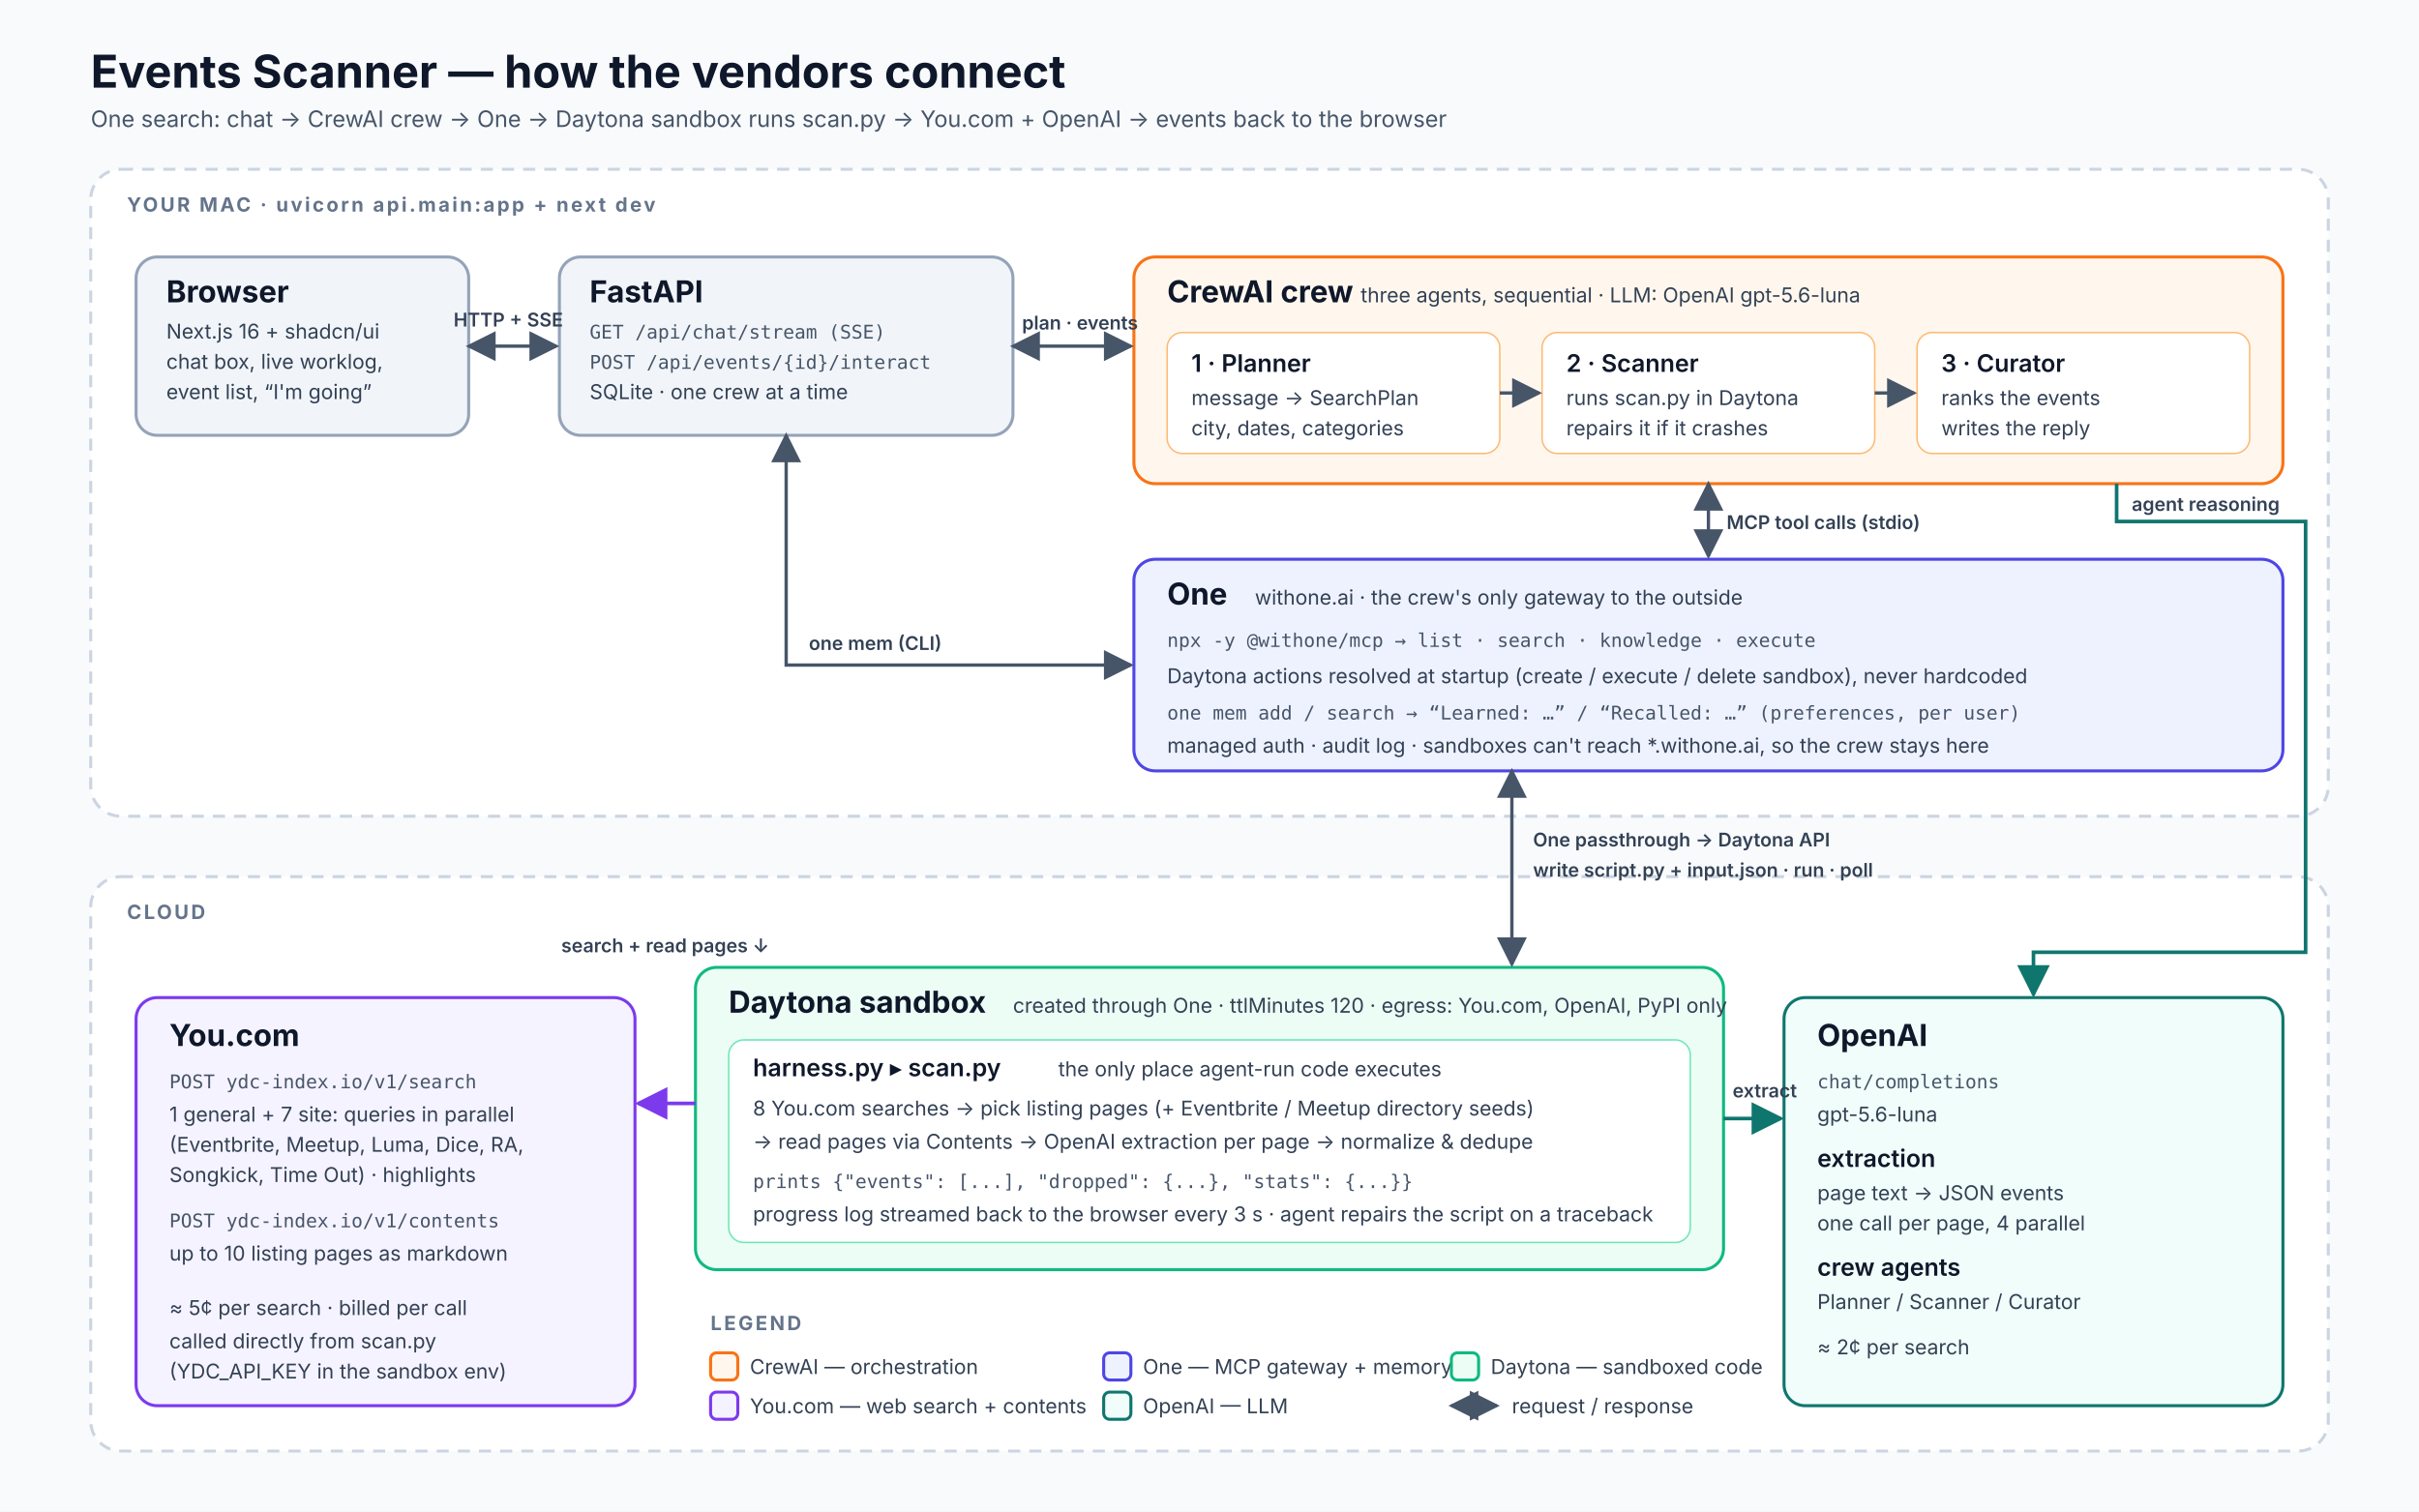
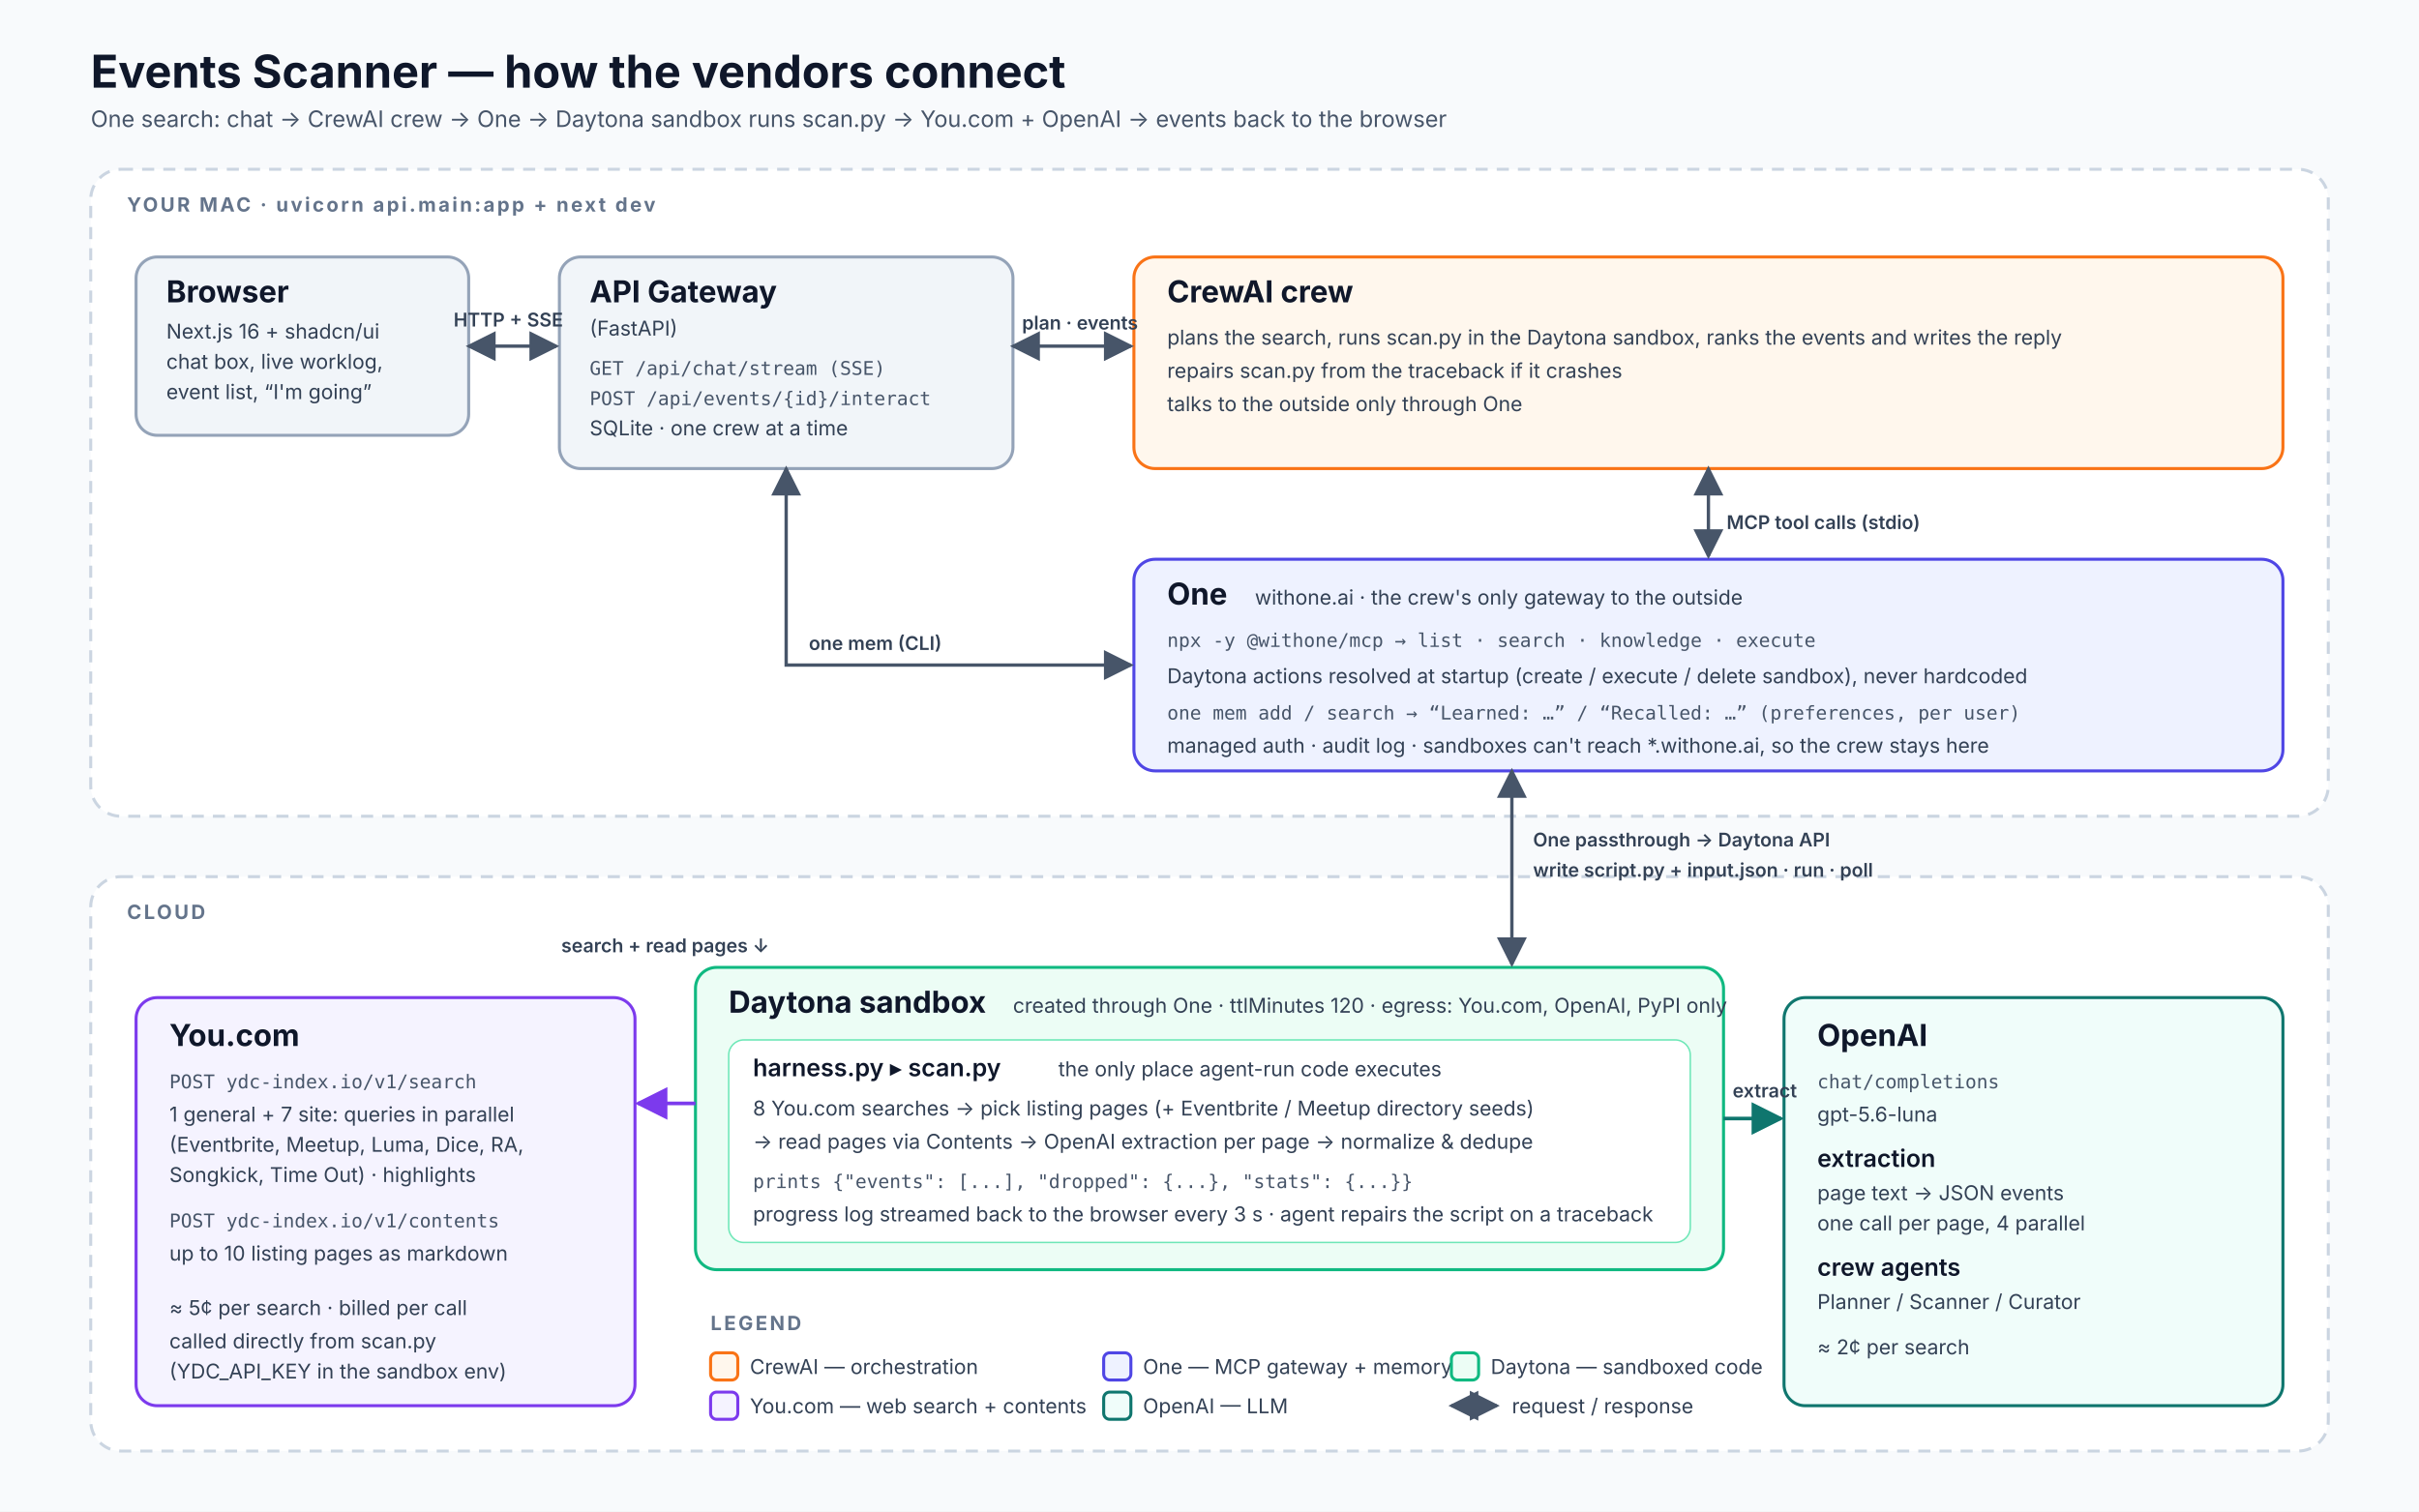
<svg xmlns="http://www.w3.org/2000/svg" width="1600" height="1000" viewBox="0 0 1600 1000" font-family="Inter, Helvetica Neue, Helvetica, Arial, sans-serif">
  <defs>
    <marker id="arrow" viewBox="0 0 10 10" refX="9" refY="5" markerWidth="9" markerHeight="9" orient="auto-start-reverse">
      <path d="M 0 0 L 10 5 L 0 10 z" fill="#475569" />
    </marker>
    <marker id="arrow-you" viewBox="0 0 10 10" refX="9" refY="5" markerWidth="9" markerHeight="9" orient="auto-start-reverse">
      <path d="M 0 0 L 10 5 L 0 10 z" fill="#7c3aed" />
    </marker>
    <marker id="arrow-oai" viewBox="0 0 10 10" refX="9" refY="5" markerWidth="9" markerHeight="9" orient="auto-start-reverse">
      <path d="M 0 0 L 10 5 L 0 10 z" fill="#0f766e" />
    </marker>
    <style>
      .title { font-size: 30px; font-weight: 700; fill: #0f172a; }
      .sub   { font-size: 15px; fill: #475569; }
      .zone  { font-size: 13px; font-weight: 700; letter-spacing: .12em; fill: #64748b; }
      .h     { font-size: 20px; font-weight: 700; fill: #0f172a; }
      .h2    { font-size: 16px; font-weight: 600; fill: #0f172a; }
      .t     { font-size: 13.5px; fill: #334155; }
      .tm    { font-size: 12.5px; fill: #475569; font-family: "SF Mono", Menlo, Consolas, monospace; }
      .lbl   { font-size: 12.5px; fill: #334155; font-weight: 600; }
      .edge  { stroke: #475569; stroke-width: 2.2; fill: none; marker-end: url(#arrow); }
      .edge2 { stroke: #475569; stroke-width: 2.2; fill: none; marker-end: url(#arrow); marker-start: url(#arrow); }
      .you   { stroke: #7c3aed; stroke-width: 2.4; fill: none; marker-end: url(#arrow-you); }
      .oai   { stroke: #0f766e; stroke-width: 2.4; fill: none; marker-end: url(#arrow-oai); }
      .box   { rx: 14; stroke-width: 2; }
    </style>
  </defs>
  <rect width="1600" height="1000" fill="#f8fafc" />
  <text x="60" y="58" class="title">Events Scanner — how the vendors connect</text>
  <text x="60" y="84" class="sub">One search: chat → CrewAI crew → One → Daytona sandbox runs scan.py → You.com + OpenAI → events back to the browser</text>
  <rect x="60" y="112" width="1480" height="428" rx="20" fill="#ffffff" stroke="#cbd5e1" stroke-width="2" stroke-dasharray="8 6" />
  <text x="84" y="140" class="zone">YOUR MAC  ·  uvicorn api.main:app + next dev</text>
  <rect x="90" y="170" width="220" height="118" class="box" fill="#f1f5f9" stroke="#94a3b8" />
  <text x="110" y="200" class="h">Browser</text>
  <text x="110" y="224" class="t">Next.js 16 + shadcn/ui</text>
  <text x="110" y="244" class="t">chat box, live worklog,</text>
  <text x="110" y="264" class="t">event list, “I'm going”</text>
-   <rect x="370" y="170" width="300" height="118" class="box" fill="#f1f5f9" stroke="#94a3b8" />
-   <text x="390" y="200" class="h">FastAPI</text>
-   <text x="390" y="224" class="tm">GET /api/chat/stream (SSE)</text>
-   <text x="390" y="244" class="tm">POST /api/events/{id}/interact</text>
-   <text x="390" y="264" class="t">SQLite · one crew at a time</text>
-   <rect x="750" y="170" width="760" height="150" class="box" fill="#fff7ed" stroke="#f97316" />
+   <rect x="370" y="170" width="300" height="140" class="box" fill="#f1f5f9" stroke="#94a3b8" />
+   <text x="390" y="200" class="h">API Gateway</text>
+   <text x="390" y="222" class="t">(FastAPI)</text>
+   <text x="390" y="248" class="tm">GET /api/chat/stream (SSE)</text>
+   <text x="390" y="268" class="tm">POST /api/events/{id}/interact</text>
+   <text x="390" y="288" class="t">SQLite · one crew at a time</text>
+   <rect x="750" y="170" width="760" height="140" class="box" fill="#fff7ed" stroke="#f97316" />
  <text x="772" y="200" class="h">CrewAI crew</text>
-   <text x="900" y="200" class="t">three agents, sequential · LLM: OpenAI gpt-5.6-luna</text>
-   <rect x="772" y="220" width="220" height="80" rx="10" fill="#ffffff" stroke="#fdba74" />
-   <text x="788" y="246" class="h2">1 · Planner</text>
-   <text x="788" y="268" class="t">message → SearchPlan</text>
-   <text x="788" y="288" class="t">city, dates, categories</text>
-   <rect x="1020" y="220" width="220" height="80" rx="10" fill="#ffffff" stroke="#fdba74" />
-   <text x="1036" y="246" class="h2">2 · Scanner</text>
-   <text x="1036" y="268" class="t">runs scan.py in Daytona</text>
-   <text x="1036" y="288" class="t">repairs it if it crashes</text>
-   <rect x="1268" y="220" width="220" height="80" rx="10" fill="#ffffff" stroke="#fdba74" />
-   <text x="1284" y="246" class="h2">3 · Curator</text>
-   <text x="1284" y="268" class="t">ranks the events</text>
-   <text x="1284" y="288" class="t">writes the reply</text>
-   <path d="M 992 260 L 1018 260" class="edge" />
-   <path d="M 1240 260 L 1266 260" class="edge" />
+   <text x="772" y="228" class="t">plans the search, runs scan.py in the Daytona sandbox, ranks the events and writes the reply</text>
+   <text x="772" y="250" class="t">repairs scan.py from the traceback if it crashes</text>
+   <text x="772" y="272" class="t">talks to the outside only through One</text>
  <rect x="750" y="370" width="760" height="140" class="box" fill="#eef2ff" stroke="#4f46e5" />
  <text x="772" y="400" class="h">One</text>
  <text x="830" y="400" class="t">withone.ai · the crew's only gateway to the outside</text>
  <text x="772" y="428" class="tm">npx -y @withone/mcp  →  list · search · knowledge · execute</text>
  <text x="772" y="452" class="t">Daytona actions resolved at startup (create / execute / delete sandbox), never hardcoded</text>
  <text x="772" y="476" class="tm">one mem add / search   →   “Learned: …”  /  “Recalled: …”  (preferences, per user)</text>
  <text x="772" y="498" class="t">managed auth · audit log · sandboxes can't reach *.withone.ai, so the crew stays here</text>
  <path d="M 310 229 L 368 229" class="edge2" />
  <text x="300" y="216" class="lbl">HTTP + SSE</text>
  <path d="M 670 229 L 748 229" class="edge2" />
  <text x="676" y="218" class="lbl">plan · events</text>
-   <path d="M 1130 320 L 1130 368" class="edge2" />
+   <path d="M 1130 310 L 1130 368" class="edge2" />
  <text x="1142" y="350" class="lbl">MCP tool calls (stdio)</text>
-   <path d="M 520 288 L 520 440 L 748 440" class="edge2" />
+   <path d="M 520 310 L 520 440 L 748 440" class="edge2" />
  <text x="535" y="430" class="lbl">one mem (CLI)</text>
  <rect x="60" y="580" width="1480" height="380" rx="20" fill="#ffffff" stroke="#cbd5e1" stroke-width="2" stroke-dasharray="8 6" />
  <text x="84" y="608" class="zone">CLOUD</text>
  <rect x="460" y="640" width="680" height="200" class="box" fill="#ecfdf5" stroke="#10b981" />
  <text x="482" y="670" class="h">Daytona sandbox</text>
  <text x="670" y="670" class="t">created through One · ttlMinutes 120 · egress: You.com, OpenAI, PyPI only</text>
  <rect x="482" y="688" width="636" height="134" rx="10" fill="#ffffff" stroke="#6ee7b7" />
  <text x="498" y="712" class="h2">harness.py  ▸  scan.py</text>
  <text x="700" y="712" class="t">the only place agent-run code executes</text>
  <text x="498" y="738" class="t">8 You.com searches → pick listing pages (+ Eventbrite / Meetup directory seeds)</text>
  <text x="498" y="760" class="t">→ read pages via Contents → OpenAI extraction per page → normalize &amp; dedupe</text>
  <text x="498" y="786" class="tm">prints {"events": [...], "dropped": {...}, "stats": {...}}</text>
  <text x="498" y="808" class="t">progress log streamed back to the browser every 3 s · agent repairs the script on a traceback</text>
  <path d="M 1000 510 L 1000 638" class="edge2" />
  <text x="1014" y="560" class="lbl">One passthrough → Daytona API</text>
  <text x="1014" y="580" class="lbl">write script.py + input.json · run · poll</text>
  <rect x="90" y="660" width="330" height="270" class="box" fill="#f5f3ff" stroke="#7c3aed" />
  <text x="112" y="692" class="h">You.com</text>
  <text x="112" y="720" class="tm">POST ydc-index.io/v1/search</text>
  <text x="112" y="742" class="t">1 general + 7 site: queries in parallel</text>
  <text x="112" y="762" class="t">(Eventbrite, Meetup, Luma, Dice, RA,</text>
  <text x="112" y="782" class="t">Songkick, Time Out) · highlights</text>
  <text x="112" y="812" class="tm">POST ydc-index.io/v1/contents</text>
  <text x="112" y="834" class="t">up to 10 listing pages as markdown</text>
  <text x="112" y="870" class="t">≈ 5¢ per search · billed per call</text>
  <text x="112" y="892" class="t">called directly from scan.py</text>
  <text x="112" y="912" class="t">(YDC_API_KEY in the sandbox env)</text>
  <rect x="1180" y="660" width="330" height="270" class="box" fill="#f0fdfa" stroke="#0f766e" />
  <text x="1202" y="692" class="h">OpenAI</text>
  <text x="1202" y="720" class="tm">chat/completions</text>
  <text x="1202" y="742" class="t">gpt-5.6-luna</text>
  <text x="1202" y="772" class="h2">extraction</text>
  <text x="1202" y="794" class="t">page text → JSON events</text>
  <text x="1202" y="814" class="t">one call per page, 4 parallel</text>
  <text x="1202" y="844" class="h2">crew agents</text>
  <text x="1202" y="866" class="t">Planner / Scanner / Curator</text>
  <text x="1202" y="896" class="t">≈ 2¢ per search</text>
  <path d="M 460 730 L 422 730" class="you" />
  <text x="440" y="630" class="lbl" fill="#6d28d9" text-anchor="middle">search + read pages ↓</text>
  <path d="M 1140 740 L 1178 740" class="oai" />
  <text x="1146" y="726" class="lbl" fill="#0f766e">extract</text>
-   <path d="M 1400 320 L 1400 345 L 1525 345 L 1525 630 L 1345 630 L 1345 658" class="oai" />
-   <text x="1410" y="338" class="lbl" fill="#0f766e">agent reasoning</text>
  <text x="470" y="880" class="zone">LEGEND</text>
  <rect x="470" y="895" width="18" height="18" rx="4" fill="#fff7ed" stroke="#f97316" stroke-width="2" />
  <text x="496" y="909" class="t">CrewAI — orchestration</text>
  <rect x="730" y="895" width="18" height="18" rx="4" fill="#eef2ff" stroke="#4f46e5" stroke-width="2" />
  <text x="756" y="909" class="t">One — MCP gateway + memory</text>
  <rect x="960" y="895" width="18" height="18" rx="4" fill="#ecfdf5" stroke="#10b981" stroke-width="2" />
  <text x="986" y="909" class="t">Daytona — sandboxed code</text>
  <rect x="470" y="921" width="18" height="18" rx="4" fill="#f5f3ff" stroke="#7c3aed" stroke-width="2" />
  <text x="496" y="935" class="t">You.com — web search + contents</text>
  <rect x="730" y="921" width="18" height="18" rx="4" fill="#f0fdfa" stroke="#0f766e" stroke-width="2" />
  <text x="756" y="935" class="t">OpenAI — LLM</text>
  <line x1="960" y1="930" x2="990" y2="930" class="edge2" />
  <text x="1000" y="935" class="t">request / response</text>
</svg>
